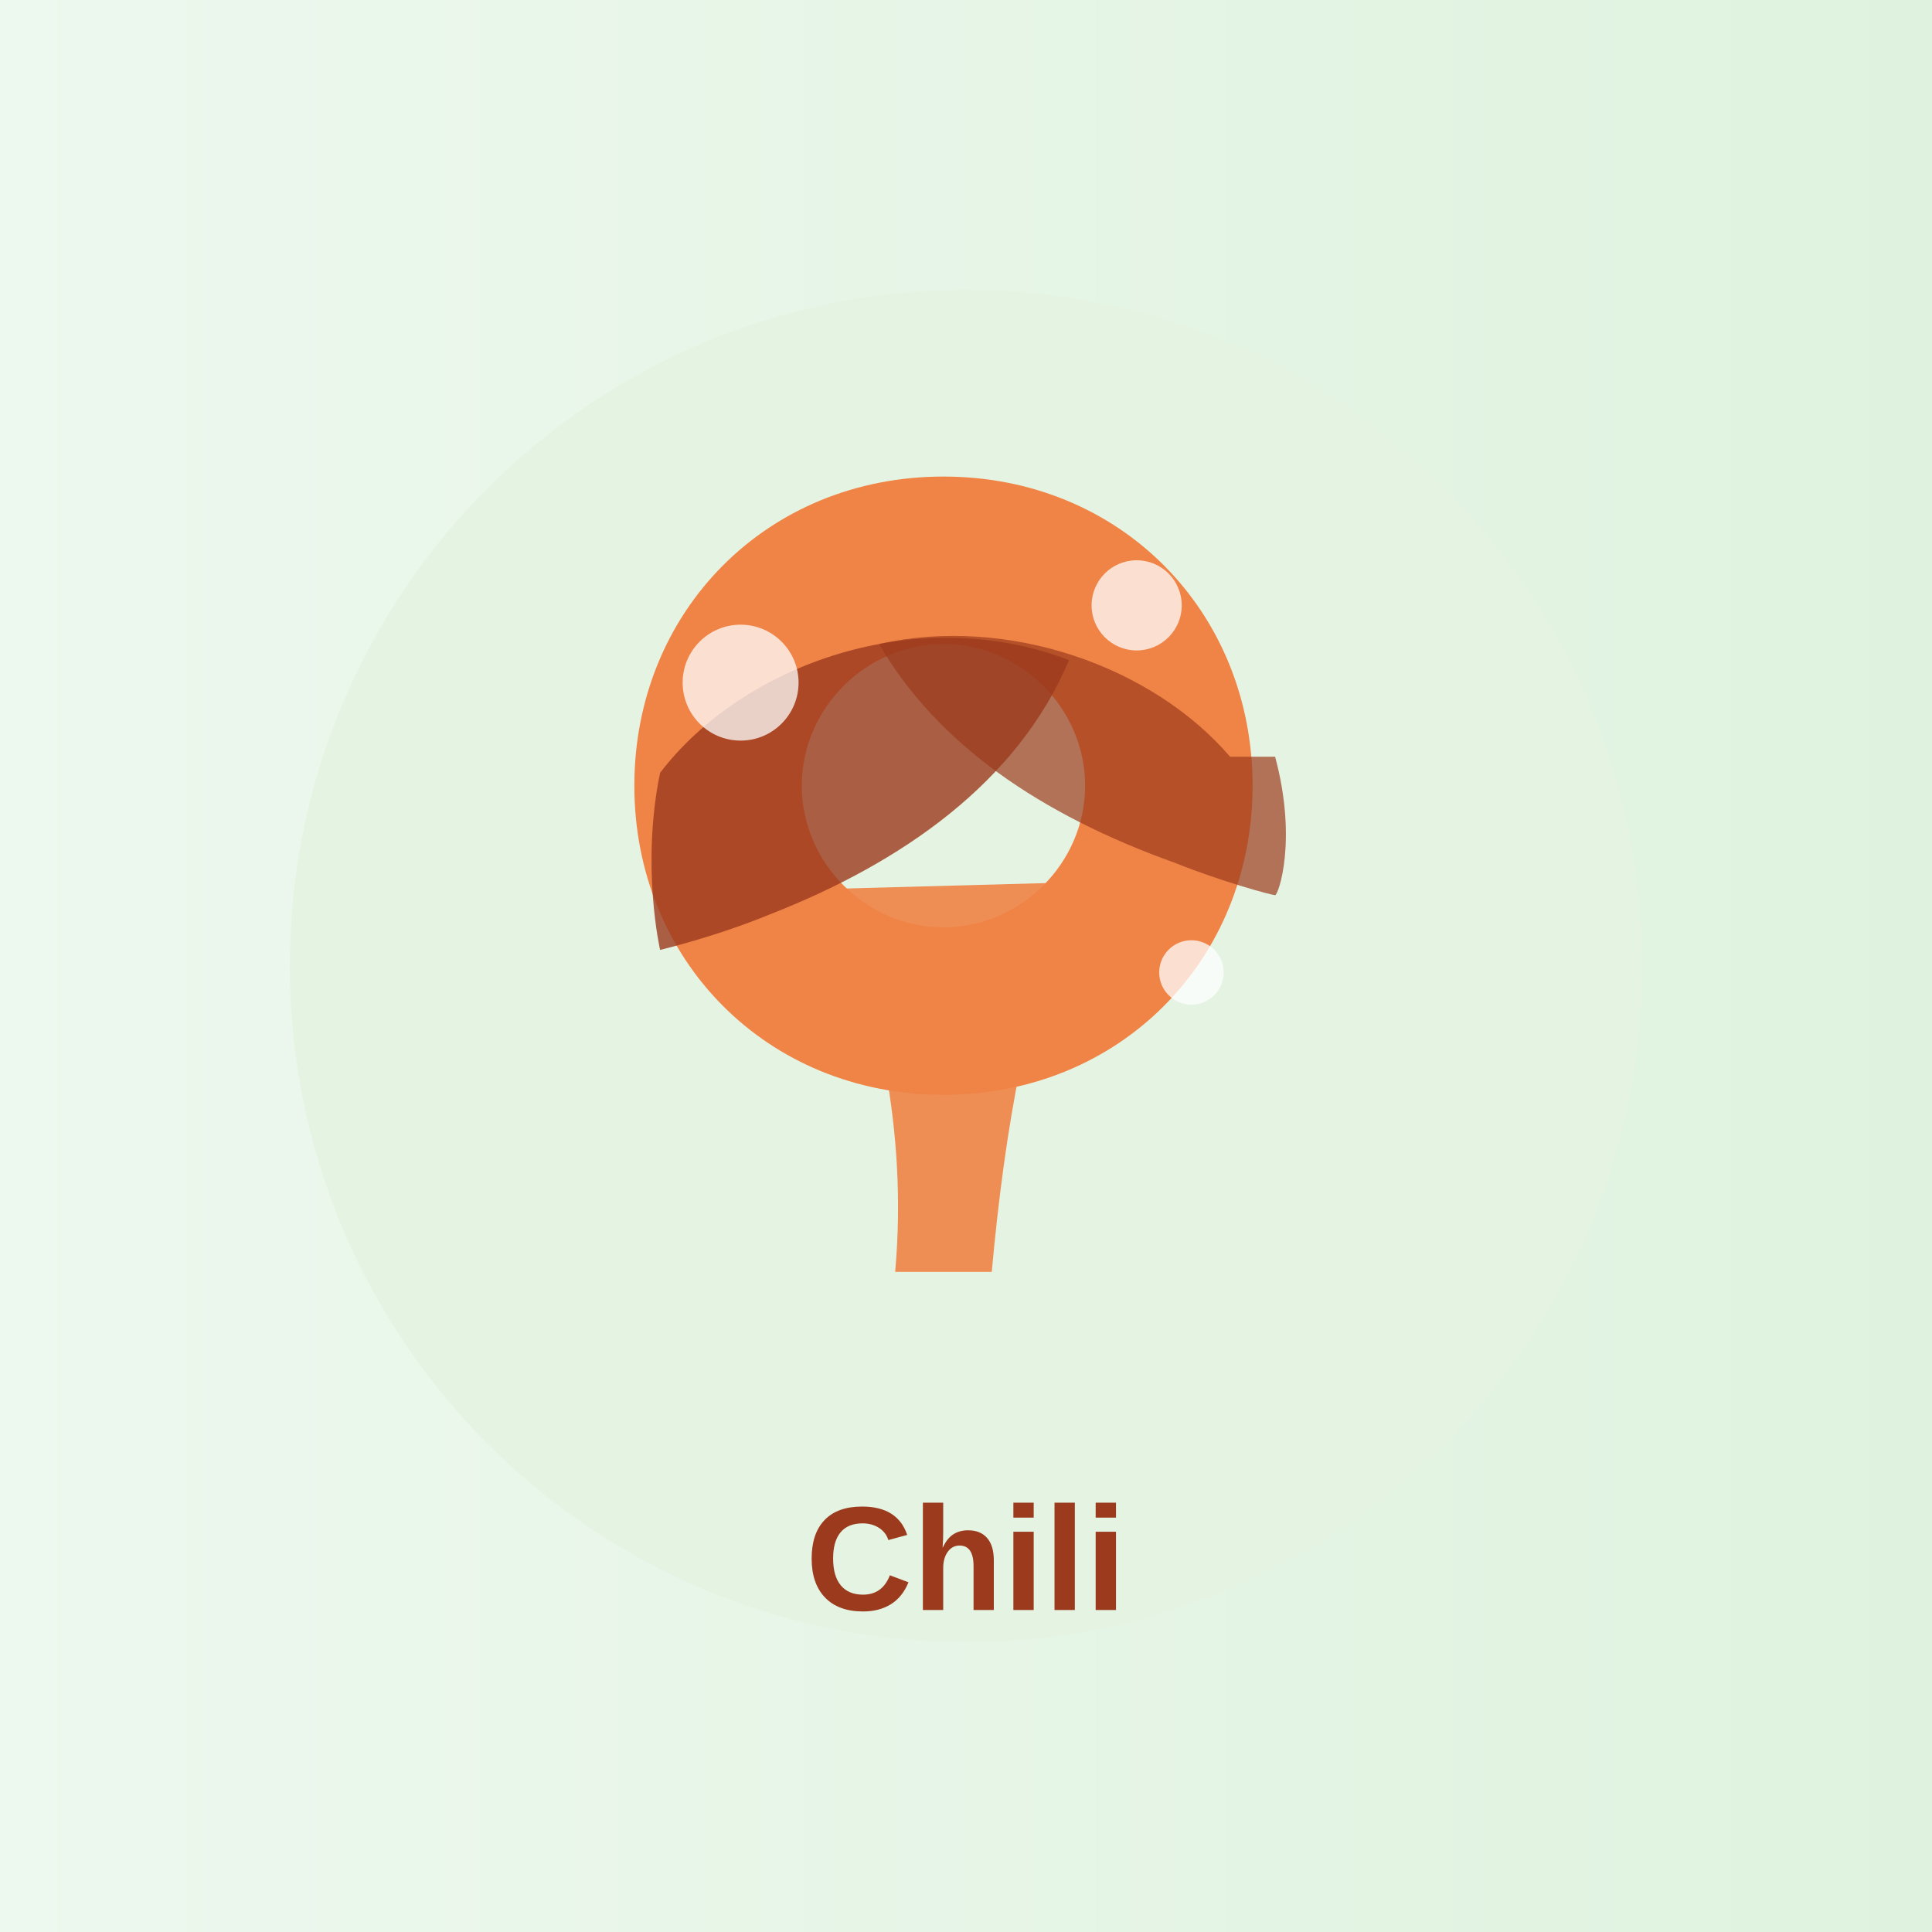
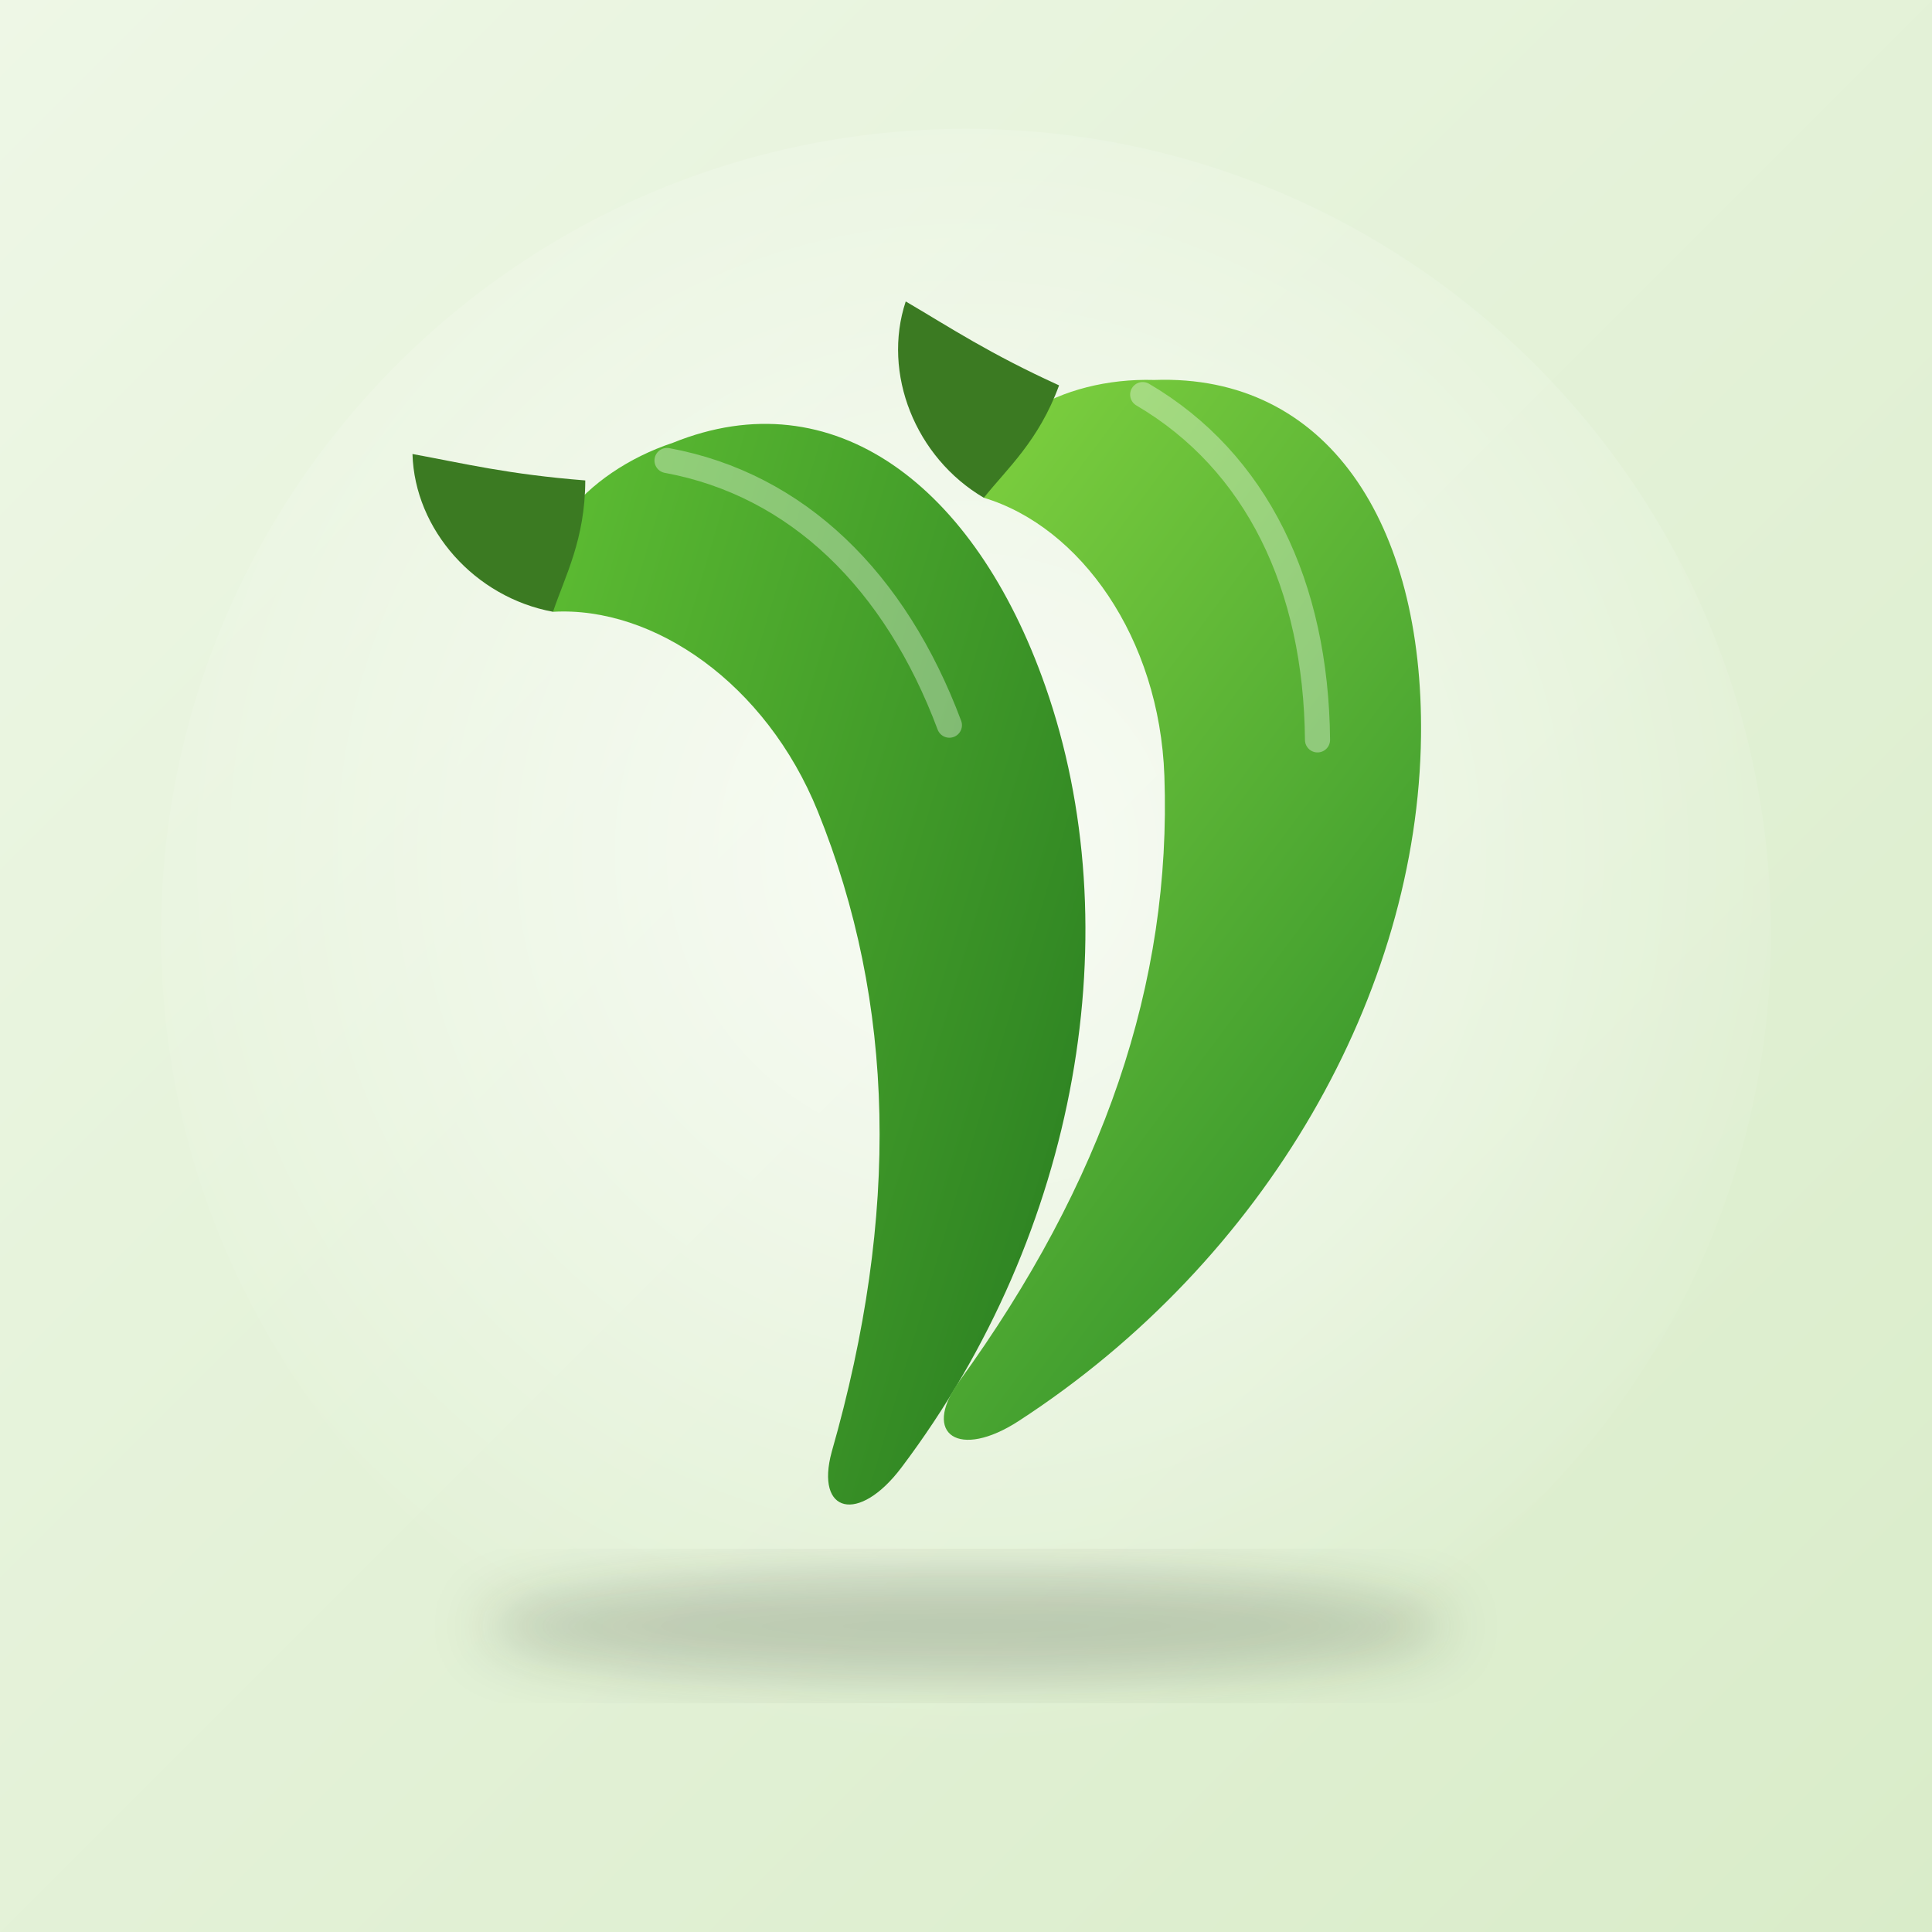
- <svg xmlns="http://www.w3.org/2000/svg" width="600" height="600" viewBox="0 0 600 600" role="img" aria-label="Chili">
+ <svg xmlns="http://www.w3.org/2000/svg" width="600" height="600" viewBox="0 0 600 600" role="img" aria-label="Green chili">
  <defs>
-     <linearGradient id="bg" x1="0" x2="1">
-       <stop offset="0%" stop-color="#edf8ee" />
-       <stop offset="100%" stop-color="#dff2df" />
+     <linearGradient id="bg" x1="0" y1="0" x2="1" y2="1">
+       <stop offset="0" stop-color="#eef7e6" />
+       <stop offset="1" stop-color="#d9ecc9" />
+     </linearGradient>
+     <radialGradient id="glow" cx="0.5" cy="0.45" r="0.55">
+       <stop offset="0" stop-color="#ffffff" stop-opacity="0.75" />
+       <stop offset="1" stop-color="#ffffff" stop-opacity="0" />
+     </radialGradient>
+     <filter id="soft" x="-20%" y="-20%" width="140%" height="140%">
+       <feGaussianBlur stdDeviation="9" />
+     </filter>
+     <linearGradient id="c1" x1="0" y1="0" x2="1" y2="1">
+       <stop offset="0" stop-color="#7fd13f" />
+       <stop offset="1" stop-color="#2f8f2a" />
+     </linearGradient>
+     <linearGradient id="c2" x1="0" y1="0" x2="1" y2="1">
+       <stop offset="0" stop-color="#5fbf33" />
+       <stop offset="1" stop-color="#23761f" />
    </linearGradient>
  </defs>
  <rect width="600" height="600" fill="url(#bg)" />
-   <circle cx="300" cy="300" r="210" fill="#e5f4e2" />
-   <g fill="#f08346">
-     <path d="M293 148c-55 0-96 42-96 96s41 96 96 96 96-42 96-96-41-96-96-96zm0 52c24 0 44 20 44 44s-20 44-44 44-44-20-44-44 20-44 44-44z" />
-     <path d="M260 276c12 36 22 74 18 119h30c4-44 11-85 26-121l-74 2z" opacity="0.9" />
-     <path d="M205 240c26-34 80-53 127-35-16 38-52 63-93 79-17 7-34 11-34 11s-6-26 0-55z" fill="#9b3a1d" opacity="0.8" />
-     <path d="M382 235c-24-28-69-44-109-35 18 31 50 53 92 68 15 6 30 10 31 10s7-17 0-43z" fill="#9b3a1d" opacity="0.7" />
+   <circle cx="300" cy="290" r="250" fill="url(#glow)" />
+   <ellipse cx="300" cy="505" rx="150" ry="17" fill="#1b2a14" opacity="0.2" filter="url(#soft)" />
+   <g transform="translate(300 300) scale(1.3) translate(-285 -275)">
+     <g transform="translate(215 150) rotate(-8)">
+       <path d="M0 0 C 40 -10 70 20 80 70 C 92 130 70 200 20 250 C 8 262 -2 258 4 244 C 28 190 34 140 22 92 C 14 60 -10 38 -34 36 C -40 20 -22 4 0 0 Z" fill="url(#c2)" />
+       <path d="M-2 4 C 28 14 48 40 56 76" stroke="#fff" stroke-width="6" stroke-linecap="round" fill="none" opacity=".35" />
+       <path d="M-34 36 C -52 30 -64 12 -62 -6 C -50 -2 -40 2 -22 6 C -24 20 -30 28 -34 36 Z" fill="#3b7a22" />
+     </g>
+     <g transform="translate(330 135) rotate(12)">
+       <path d="M0 0 C 40 -10 70 20 80 70 C 92 130 70 200 20 250 C 8 262 -2 258 4 244 C 28 190 34 140 22 92 C 14 60 -10 38 -34 36 C -40 20 -22 4 0 0 Z" fill="url(#c1)" />
+       <path d="M-2 4 C 28 14 48 40 56 76" stroke="#fff" stroke-width="6" stroke-linecap="round" fill="none" opacity=".35" />
+       <path d="M-34 36 C -52 30 -64 12 -62 -6 C -50 -2 -40 2 -22 6 C -24 20 -30 28 -34 36 Z" fill="#3b7a22" />
+     </g>
  </g>
-   <g fill="#ffffff" opacity="0.75">
-     <circle cx="230" cy="212" r="18" />
-     <circle cx="353" cy="188" r="14" />
-     <circle cx="370" cy="302" r="10" />
-   </g>
-   <text x="300" y="500" text-anchor="middle" font-size="46" fill="#9b3a1d" font-family="Arial, sans-serif" font-weight="700">Chili</text>
</svg>
